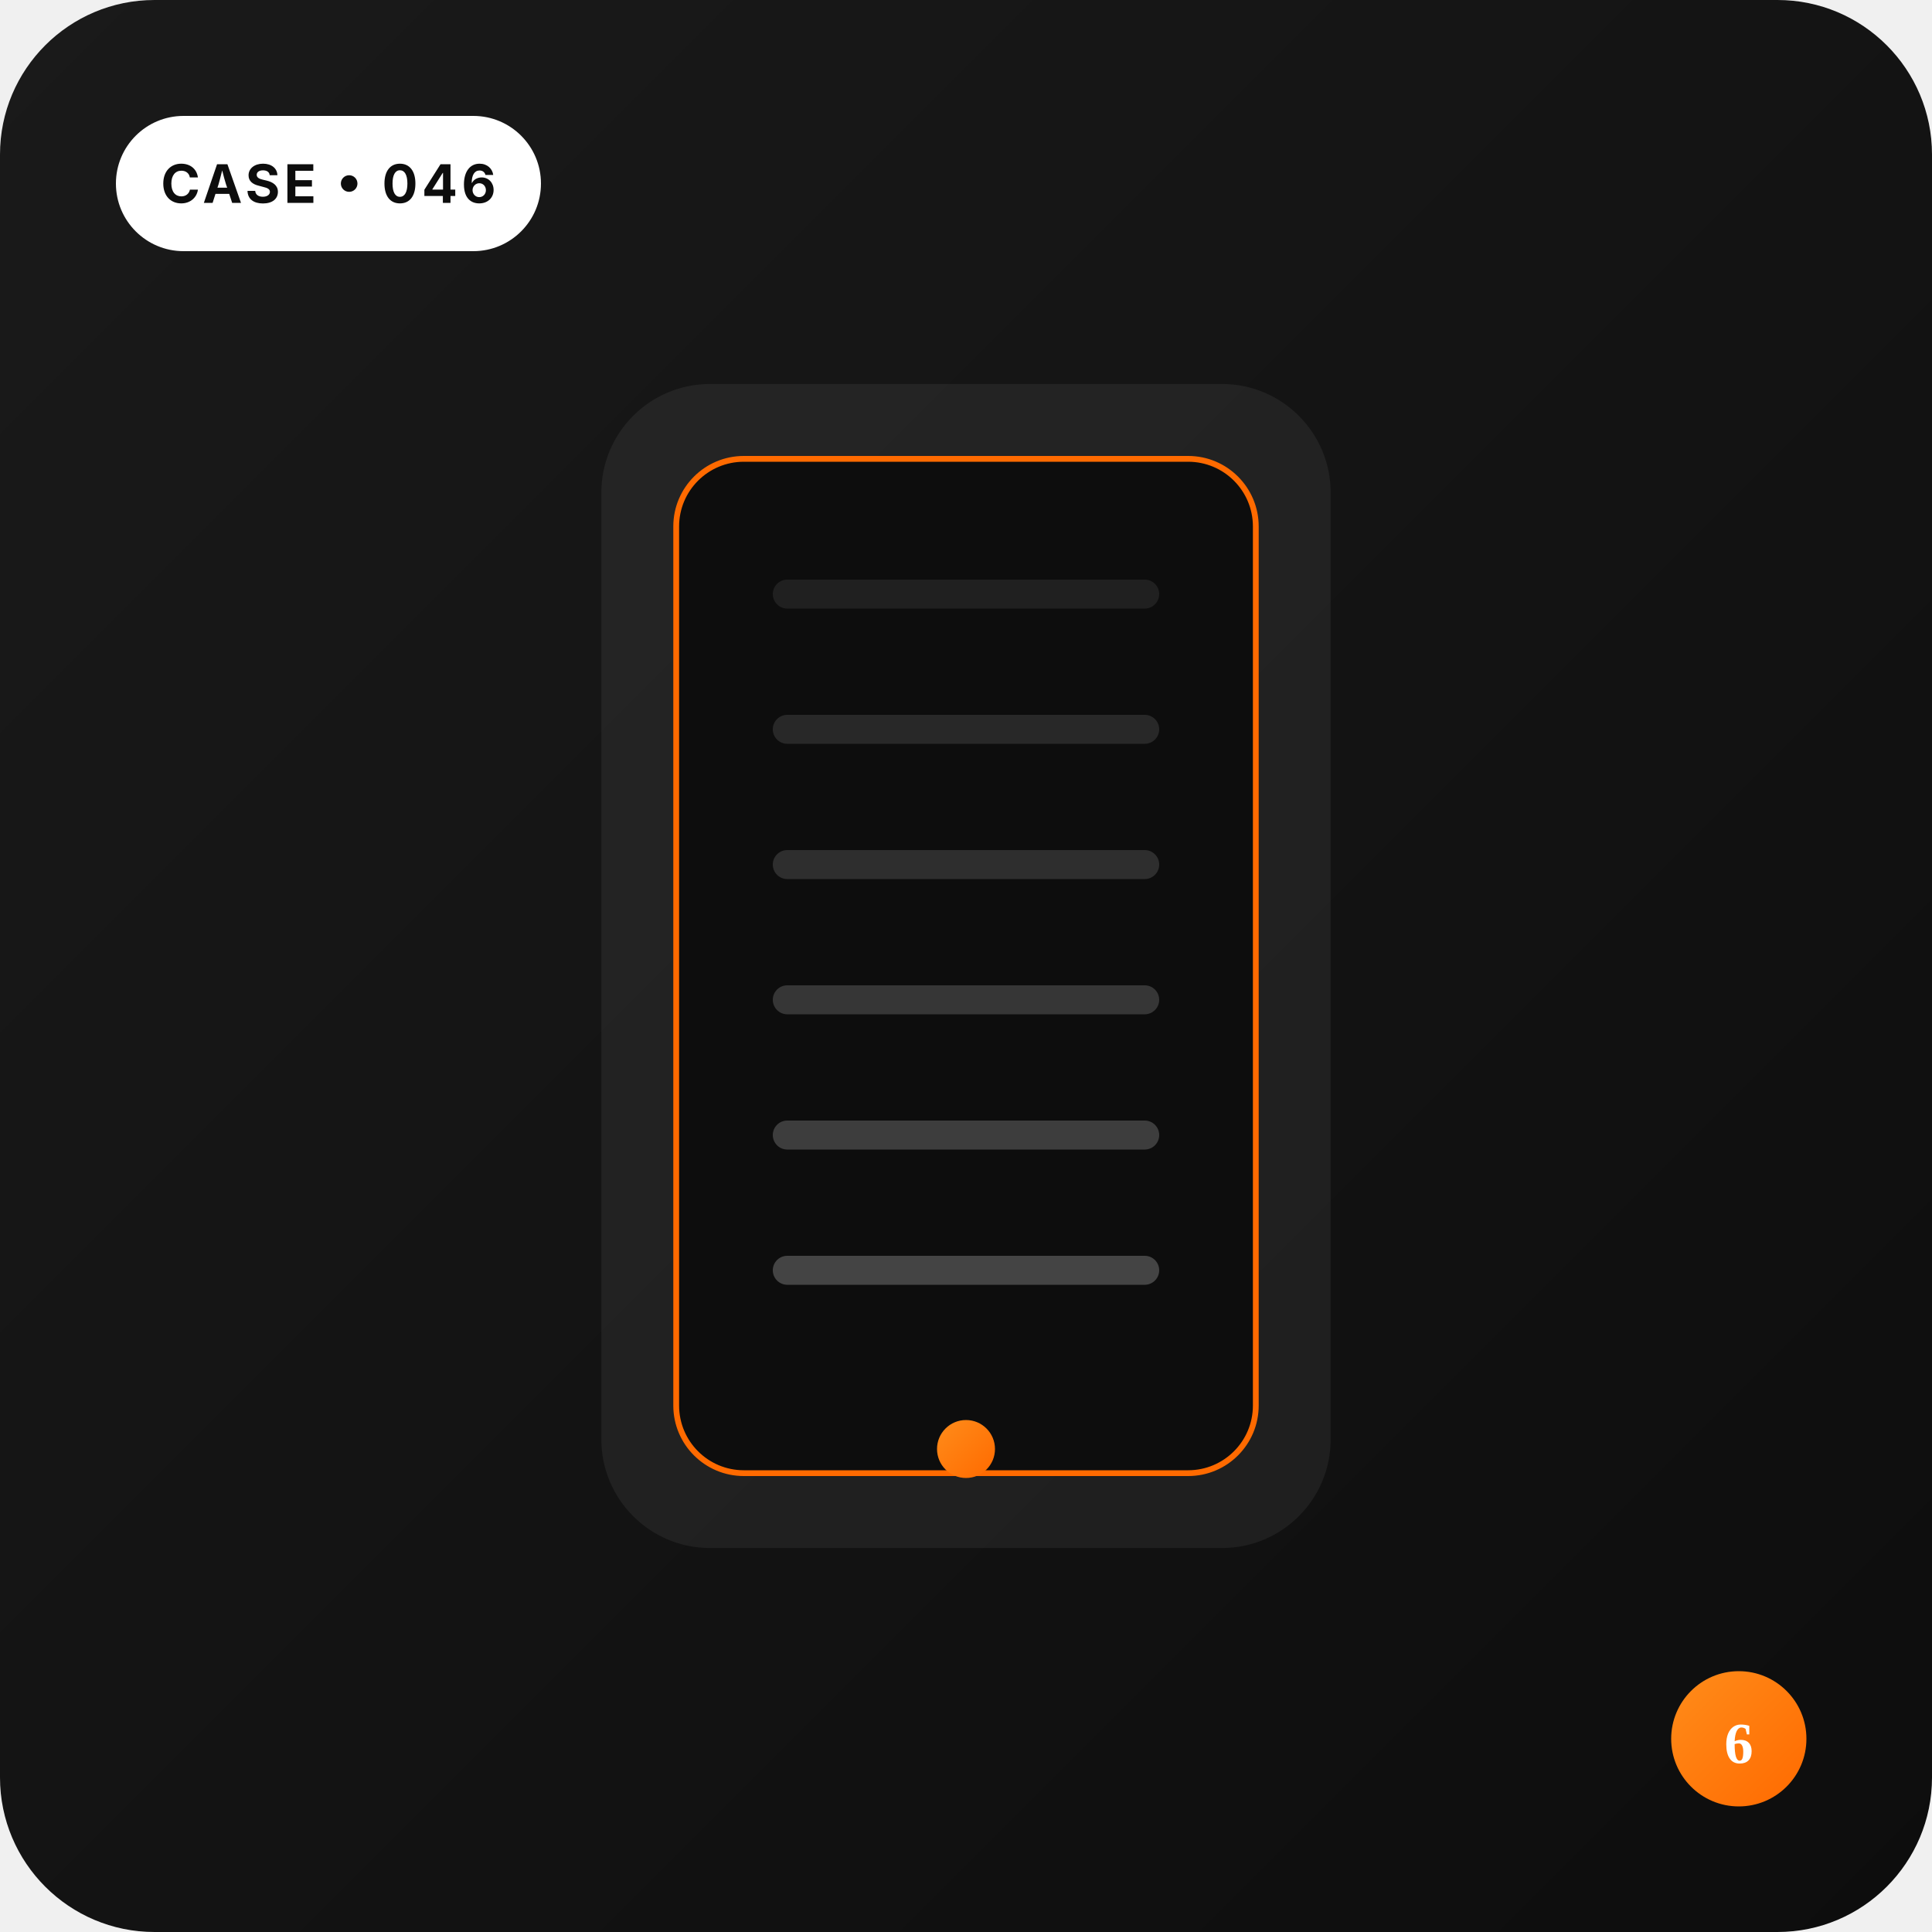
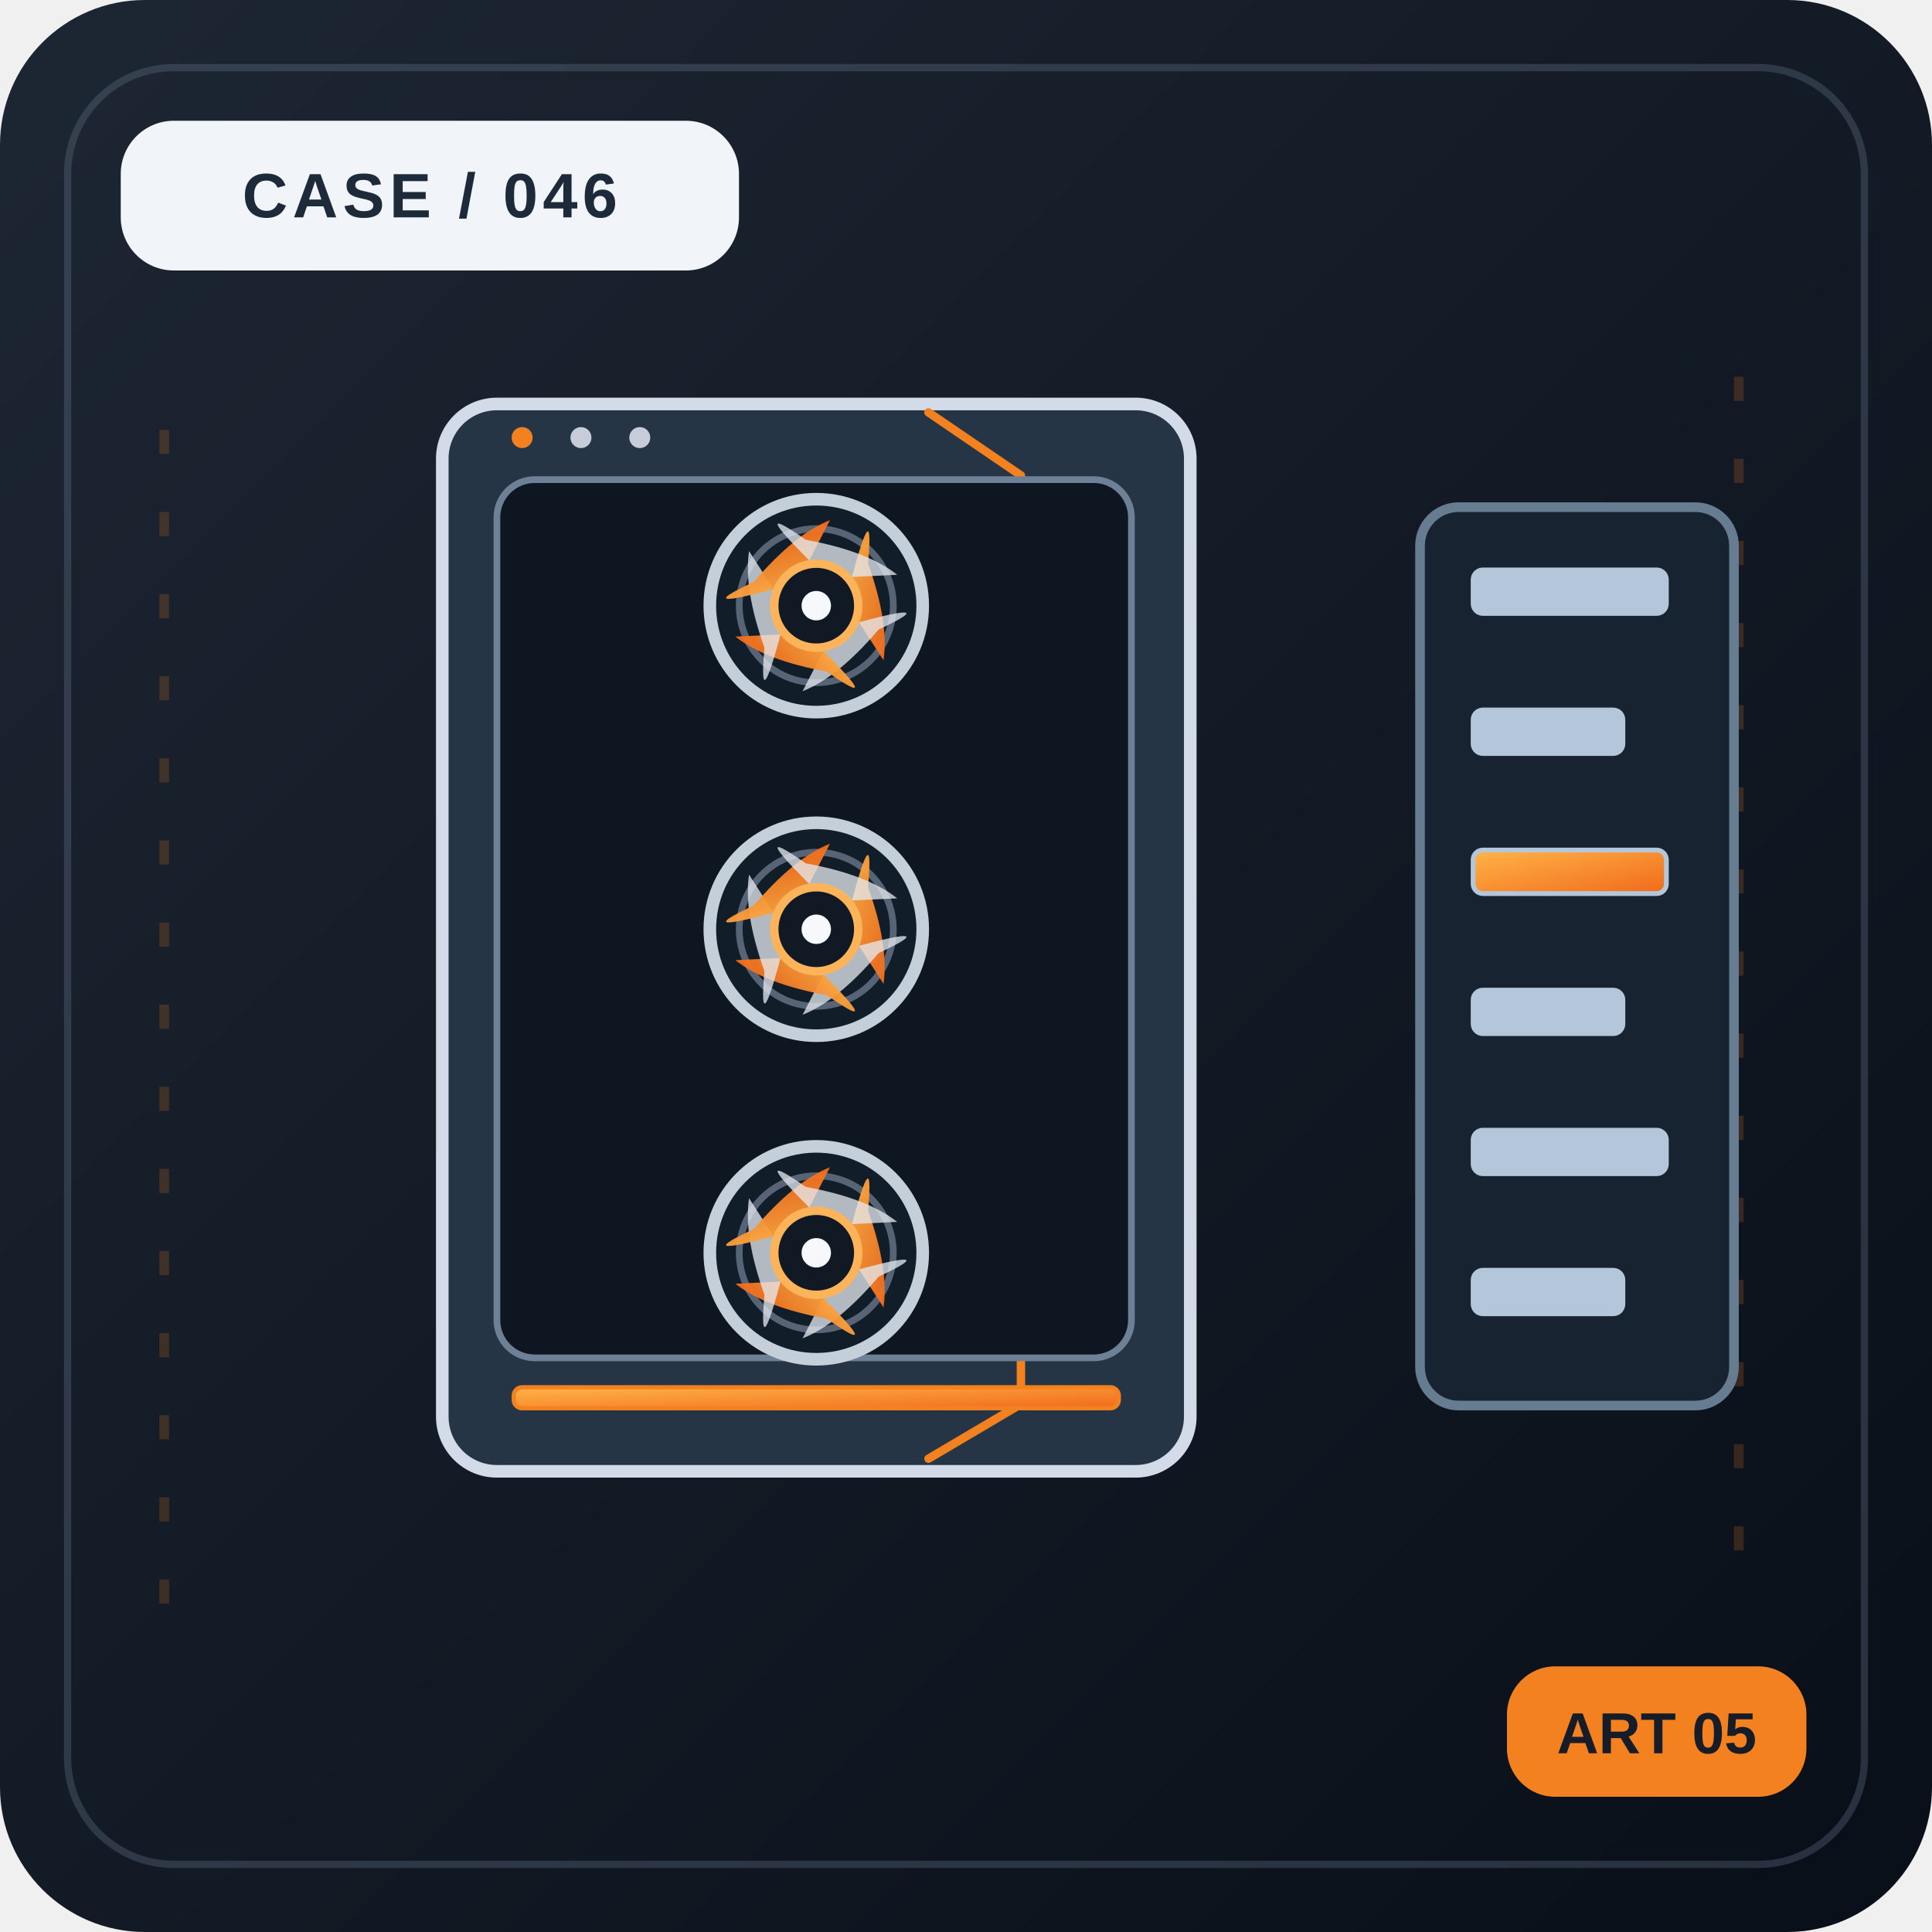
- <svg xmlns="http://www.w3.org/2000/svg" width="400" height="400" viewBox="0 0 400 400">
+ <svg xmlns="http://www.w3.org/2000/svg" width="400" height="400" viewBox="0 0 400 400" role="img" aria-label="Computer case — design 046" data-creator="Jelvan Elements">
  <defs>
-     <linearGradient id="og" x1="0%" y1="0%" x2="100%" y2="100%">
-       <stop offset="0%" stop-color="#FF8C1A" />
-       <stop offset="100%" stop-color="#FF6A00" />
+     <linearGradient id="accent" x1="0" y1="0" x2="1" y2="1">
+       <stop stop-color="#FFB447" />
+       <stop offset="1" stop-color="#F16A1B" />
    </linearGradient>
-     <linearGradient id="bg" x1="0%" y1="0%" x2="100%" y2="100%">
-       <stop offset="0%" stop-color="#1A1A1A" />
-       <stop offset="100%" stop-color="#0D0D0D" />
+     <linearGradient id="back" x1="0" y1="0" x2="1" y2="1">
+       <stop stop-color="#1D2633" />
+       <stop offset="1" stop-color="#090F18" />
    </linearGradient>
-     <filter id="shadow" x="-20%" y="-20%" width="140%" height="140%">
-       <feDropShadow dx="0" dy="8" stdDeviation="12" flood-color="#000" flood-opacity="0.35" />
-     </filter>
  </defs>
-   <rect width="400" height="400" rx="32" fill="url(#bg)" />
-   <rect x="125" y="80" width="150" height="240" rx="22" fill="#FFFFFF" opacity="0.06" stroke="#FFFFFF" stroke-width="1" />
-   <rect x="140" y="95" width="120" height="210" rx="14" fill="#0D0D0D" stroke="#FF6A00" stroke-width="1.2" />
-   <rect x="160" y="120" width="80" height="6" rx="3" fill="#FFFFFF" opacity="0.08" />
-   <rect x="160" y="148" width="80" height="6" rx="3" fill="#FFFFFF" opacity="0.11" />
-   <rect x="160" y="176" width="80" height="6" rx="3" fill="#FFFFFF" opacity="0.14" />
-   <rect x="160" y="204" width="80" height="6" rx="3" fill="#FFFFFF" opacity="0.17" />
-   <rect x="160" y="232" width="80" height="6" rx="3" fill="#FFFFFF" opacity="0.2" />
-   <rect x="160" y="260" width="80" height="6" rx="3" fill="#FFFFFF" opacity="0.23" />
-   <circle cx="200" cy="300" r="6" fill="url(#og)">
-     <animate attributeName="opacity" values="1;0.4;1" dur="2s" repeatCount="indefinite" />
-   </circle>
-   <g>
-     <rect x="24" y="24" width="88" height="28" rx="14" fill="#FFFFFF" />
-     <text x="68" y="42" text-anchor="middle" font-family="Inter, Helvetica, sans-serif" font-size="11" font-weight="700" fill="#0D0D0D" letter-spacing="0.8">CASE • 046</text>
+   <rect width="400" height="400" rx="30" fill="url(#back)" />
+   <rect x="14" y="14" width="372" height="372" rx="22" fill="none" stroke="#6F8197" stroke-opacity=".3" stroke-width="1.5" />
+   <path d="M34 332V80M360 78v250" stroke="#F48120" stroke-opacity=".19" stroke-width="2" stroke-dasharray="5 12" />
+   <g transform="translate(169 195) rotate(0) scale(0.87)">
+     <rect x="-89" y="-128" width="178" height="254" rx="13" fill="#263545" stroke="#D2DBE7" stroke-width="3" />
+     <path d="M26.7 -126l22 15v221l-22 13" fill="none" stroke="#F48120" stroke-width="2" stroke-linejoin="round" stroke-linecap="round" />
+     <rect x="-76" y="-110" width="151" height="209" rx="9" fill="#0E1622" stroke="#6D8095" stroke-width="1.6" />
+     <circle cx="0" cy="-80" r="25.333" fill="#121D2A" stroke="#C5CFDA" stroke-width="3" />
+     <circle cx="0" cy="-80" r="18.333" fill="none" stroke="#566476" stroke-width="1.6" />
+     <path d="M7 -81 Q14 -109 12.333 -90 Q17.333 -76 16 -67Z" transform="rotate(0 0 -80)" fill="url(#accent)" opacity=".95" />
+     <path d="M7 -81 Q14 -109 12.333 -90 Q17.333 -76 16 -67Z" transform="rotate(60 0 -80)" fill="#E5EAF1" opacity=".76" />
+     <path d="M7 -81 Q14 -109 12.333 -90 Q17.333 -76 16 -67Z" transform="rotate(120 0 -80)" fill="url(#accent)" opacity=".95" />
+     <path d="M7 -81 Q14 -109 12.333 -90 Q17.333 -76 16 -67Z" transform="rotate(180 0 -80)" fill="#E5EAF1" opacity=".76" />
+     <path d="M7 -81 Q14 -109 12.333 -90 Q17.333 -76 16 -67Z" transform="rotate(240 0 -80)" fill="url(#accent)" opacity=".95" />
+     <path d="M7 -81 Q14 -109 12.333 -90 Q17.333 -76 16 -67Z" transform="rotate(300 0 -80)" fill="#E5EAF1" opacity=".76" />
+     <circle cx="0" cy="-80" r="10" fill="#111924" stroke="#FCB35A" stroke-width="2" />
+     <circle cx="0" cy="-80" r="3" fill="#F6F8FB" stroke="#F6F8FB" stroke-width="1" />
+     <circle cx="0" cy="-3" r="25.333" fill="#121D2A" stroke="#C5CFDA" stroke-width="3" />
+     <circle cx="0" cy="-3" r="18.333" fill="none" stroke="#566476" stroke-width="1.6" />
+     <path d="M7 -4 Q14 -32 12.333 -13 Q17.333 1 16 10Z" transform="rotate(0 0 -3)" fill="url(#accent)" opacity=".95" />
+     <path d="M7 -4 Q14 -32 12.333 -13 Q17.333 1 16 10Z" transform="rotate(60 0 -3)" fill="#E5EAF1" opacity=".76" />
+     <path d="M7 -4 Q14 -32 12.333 -13 Q17.333 1 16 10Z" transform="rotate(120 0 -3)" fill="url(#accent)" opacity=".95" />
+     <path d="M7 -4 Q14 -32 12.333 -13 Q17.333 1 16 10Z" transform="rotate(180 0 -3)" fill="#E5EAF1" opacity=".76" />
+     <path d="M7 -4 Q14 -32 12.333 -13 Q17.333 1 16 10Z" transform="rotate(240 0 -3)" fill="url(#accent)" opacity=".95" />
+     <path d="M7 -4 Q14 -32 12.333 -13 Q17.333 1 16 10Z" transform="rotate(300 0 -3)" fill="#E5EAF1" opacity=".76" />
+     <circle cx="0" cy="-3" r="10" fill="#111924" stroke="#FCB35A" stroke-width="2" />
+     <circle cx="0" cy="-3" r="3" fill="#F6F8FB" stroke="#F6F8FB" stroke-width="1" />
+     <circle cx="0" cy="74" r="25.333" fill="#121D2A" stroke="#C5CFDA" stroke-width="3" />
+     <circle cx="0" cy="74" r="18.333" fill="none" stroke="#566476" stroke-width="1.6" />
+     <path d="M7 73 Q14 45 12.333 64 Q17.333 78 16 87Z" transform="rotate(0 0 74)" fill="url(#accent)" opacity=".95" />
+     <path d="M7 73 Q14 45 12.333 64 Q17.333 78 16 87Z" transform="rotate(60 0 74)" fill="#E5EAF1" opacity=".76" />
+     <path d="M7 73 Q14 45 12.333 64 Q17.333 78 16 87Z" transform="rotate(120 0 74)" fill="url(#accent)" opacity=".95" />
+     <path d="M7 73 Q14 45 12.333 64 Q17.333 78 16 87Z" transform="rotate(180 0 74)" fill="#E5EAF1" opacity=".76" />
+     <path d="M7 73 Q14 45 12.333 64 Q17.333 78 16 87Z" transform="rotate(240 0 74)" fill="url(#accent)" opacity=".95" />
+     <path d="M7 73 Q14 45 12.333 64 Q17.333 78 16 87Z" transform="rotate(300 0 74)" fill="#E5EAF1" opacity=".76" />
+     <circle cx="0" cy="74" r="10" fill="#111924" stroke="#FCB35A" stroke-width="2" />
+     <circle cx="0" cy="74" r="3" fill="#F6F8FB" stroke="#F6F8FB" stroke-width="1" />
+     <rect x="-72" y="106" width="144" height="5" rx="2" fill="url(#accent)" stroke="#F48120" stroke-width="1" />
+     <circle cx="-70" cy="-120" r="2.5" fill="#F48120" stroke="none" stroke-width="0" />
+     <circle cx="-56" cy="-120" r="2.5" fill="#C6CDD8" stroke="none" stroke-width="0" />
+     <circle cx="-42" cy="-120" r="2.5" fill="#C6CDD8" stroke="none" stroke-width="0" />
  </g>
-   <circle cx="360" cy="360" r="14" fill="url(#og)" />
-   <text x="360" y="365" text-anchor="middle" font-size="12" fill="#FFFFFF" font-weight="800">6</text>
+   <rect x="294" y="105" width="65" height="186" rx="8" fill="#172331" stroke="#667C91" stroke-width="2" />
+   <rect x="305" y="118" width="40" height="9" rx="2" fill="#B4C6D9" stroke="#B4C6D9" stroke-width="1" />
+   <rect x="305" y="147" width="31" height="9" rx="2" fill="#B4C6D9" stroke="#B4C6D9" stroke-width="1" />
+   <rect x="305" y="176" width="40" height="9" rx="2" fill="url(#accent)" stroke="#B4C6D9" stroke-width="1" />
+   <rect x="305" y="205" width="31" height="9" rx="2" fill="#B4C6D9" stroke="#B4C6D9" stroke-width="1" />
+   <rect x="305" y="234" width="40" height="9" rx="2" fill="#B4C6D9" stroke="#B4C6D9" stroke-width="1" />
+   <rect x="305" y="263" width="31" height="9" rx="2" fill="#B4C6D9" stroke="#B4C6D9" stroke-width="1" />
+   <rect x="25" y="25" width="128" height="31" rx="11" fill="#F1F4F8" />
+   <text x="89" y="45" text-anchor="middle" fill="#1C2A39" font-family="Arial, sans-serif" font-size="13" font-weight="700" letter-spacing="1">CASE / 046</text>
+   <rect x="312" y="345" width="62" height="27" rx="10" fill="#F48120" />
+   <text x="343" y="363" text-anchor="middle" fill="#161D29" font-family="Arial, sans-serif" font-size="12" font-weight="700">ART 05</text>
</svg>
